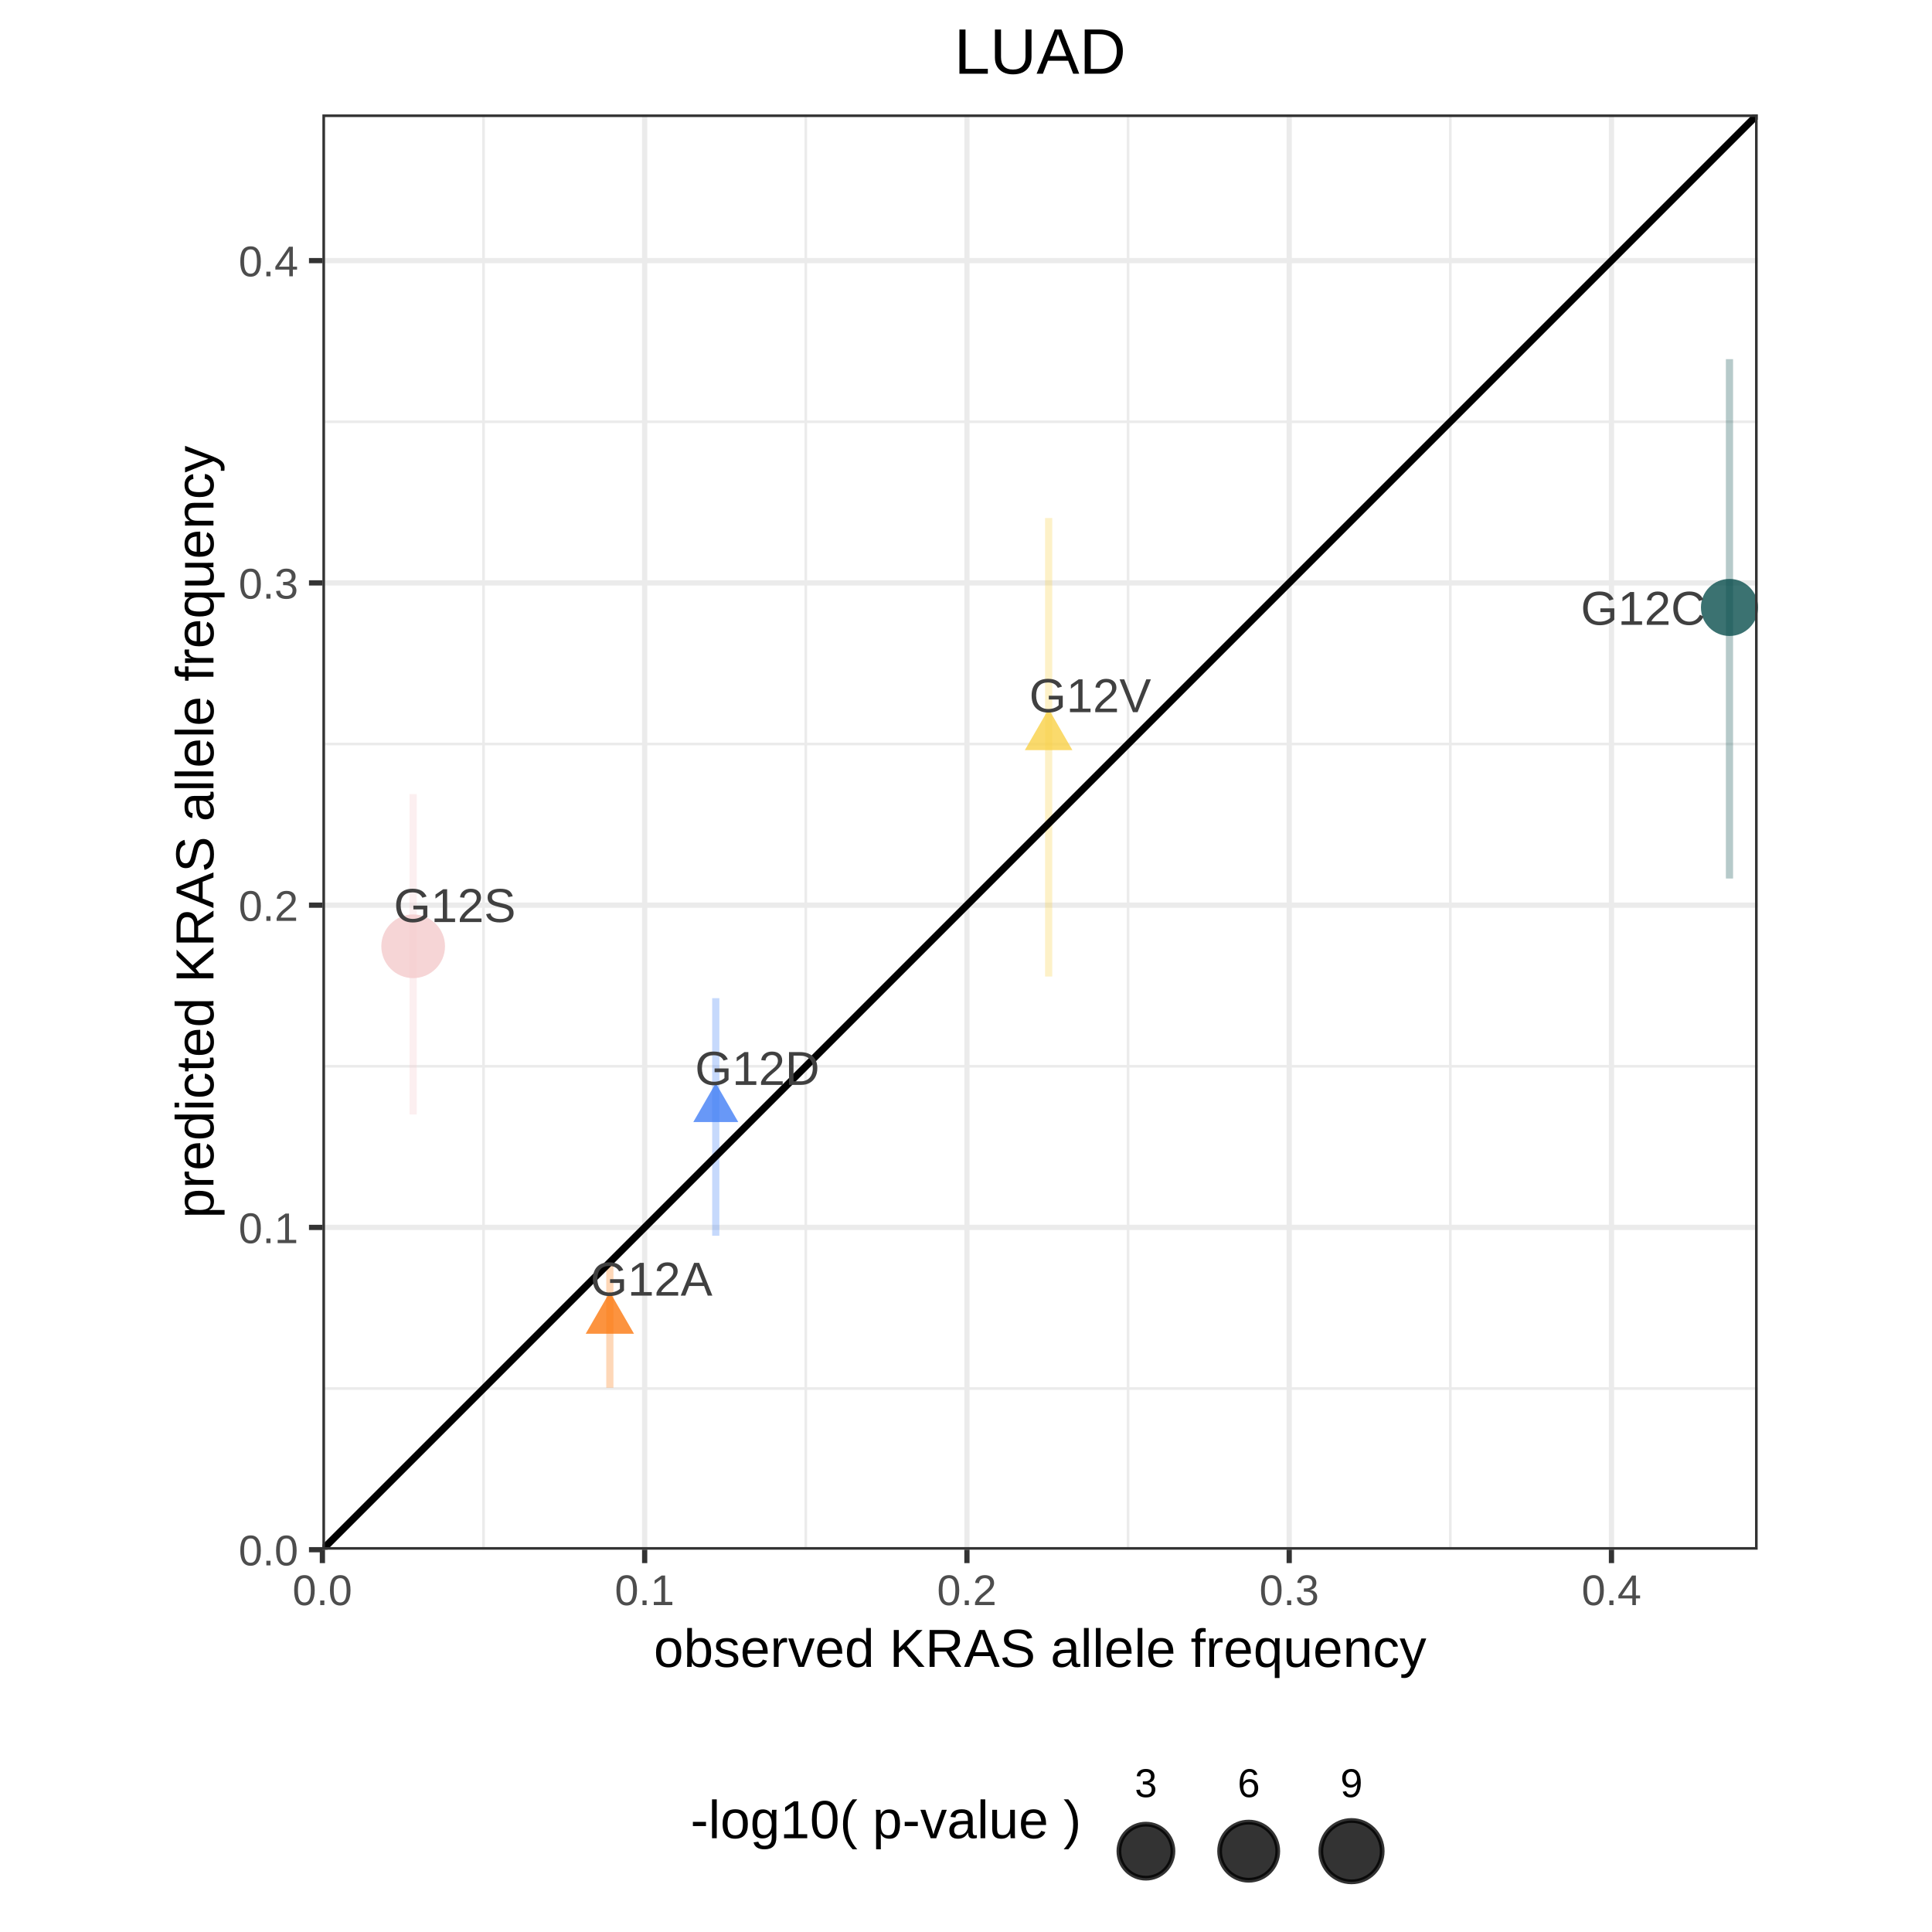
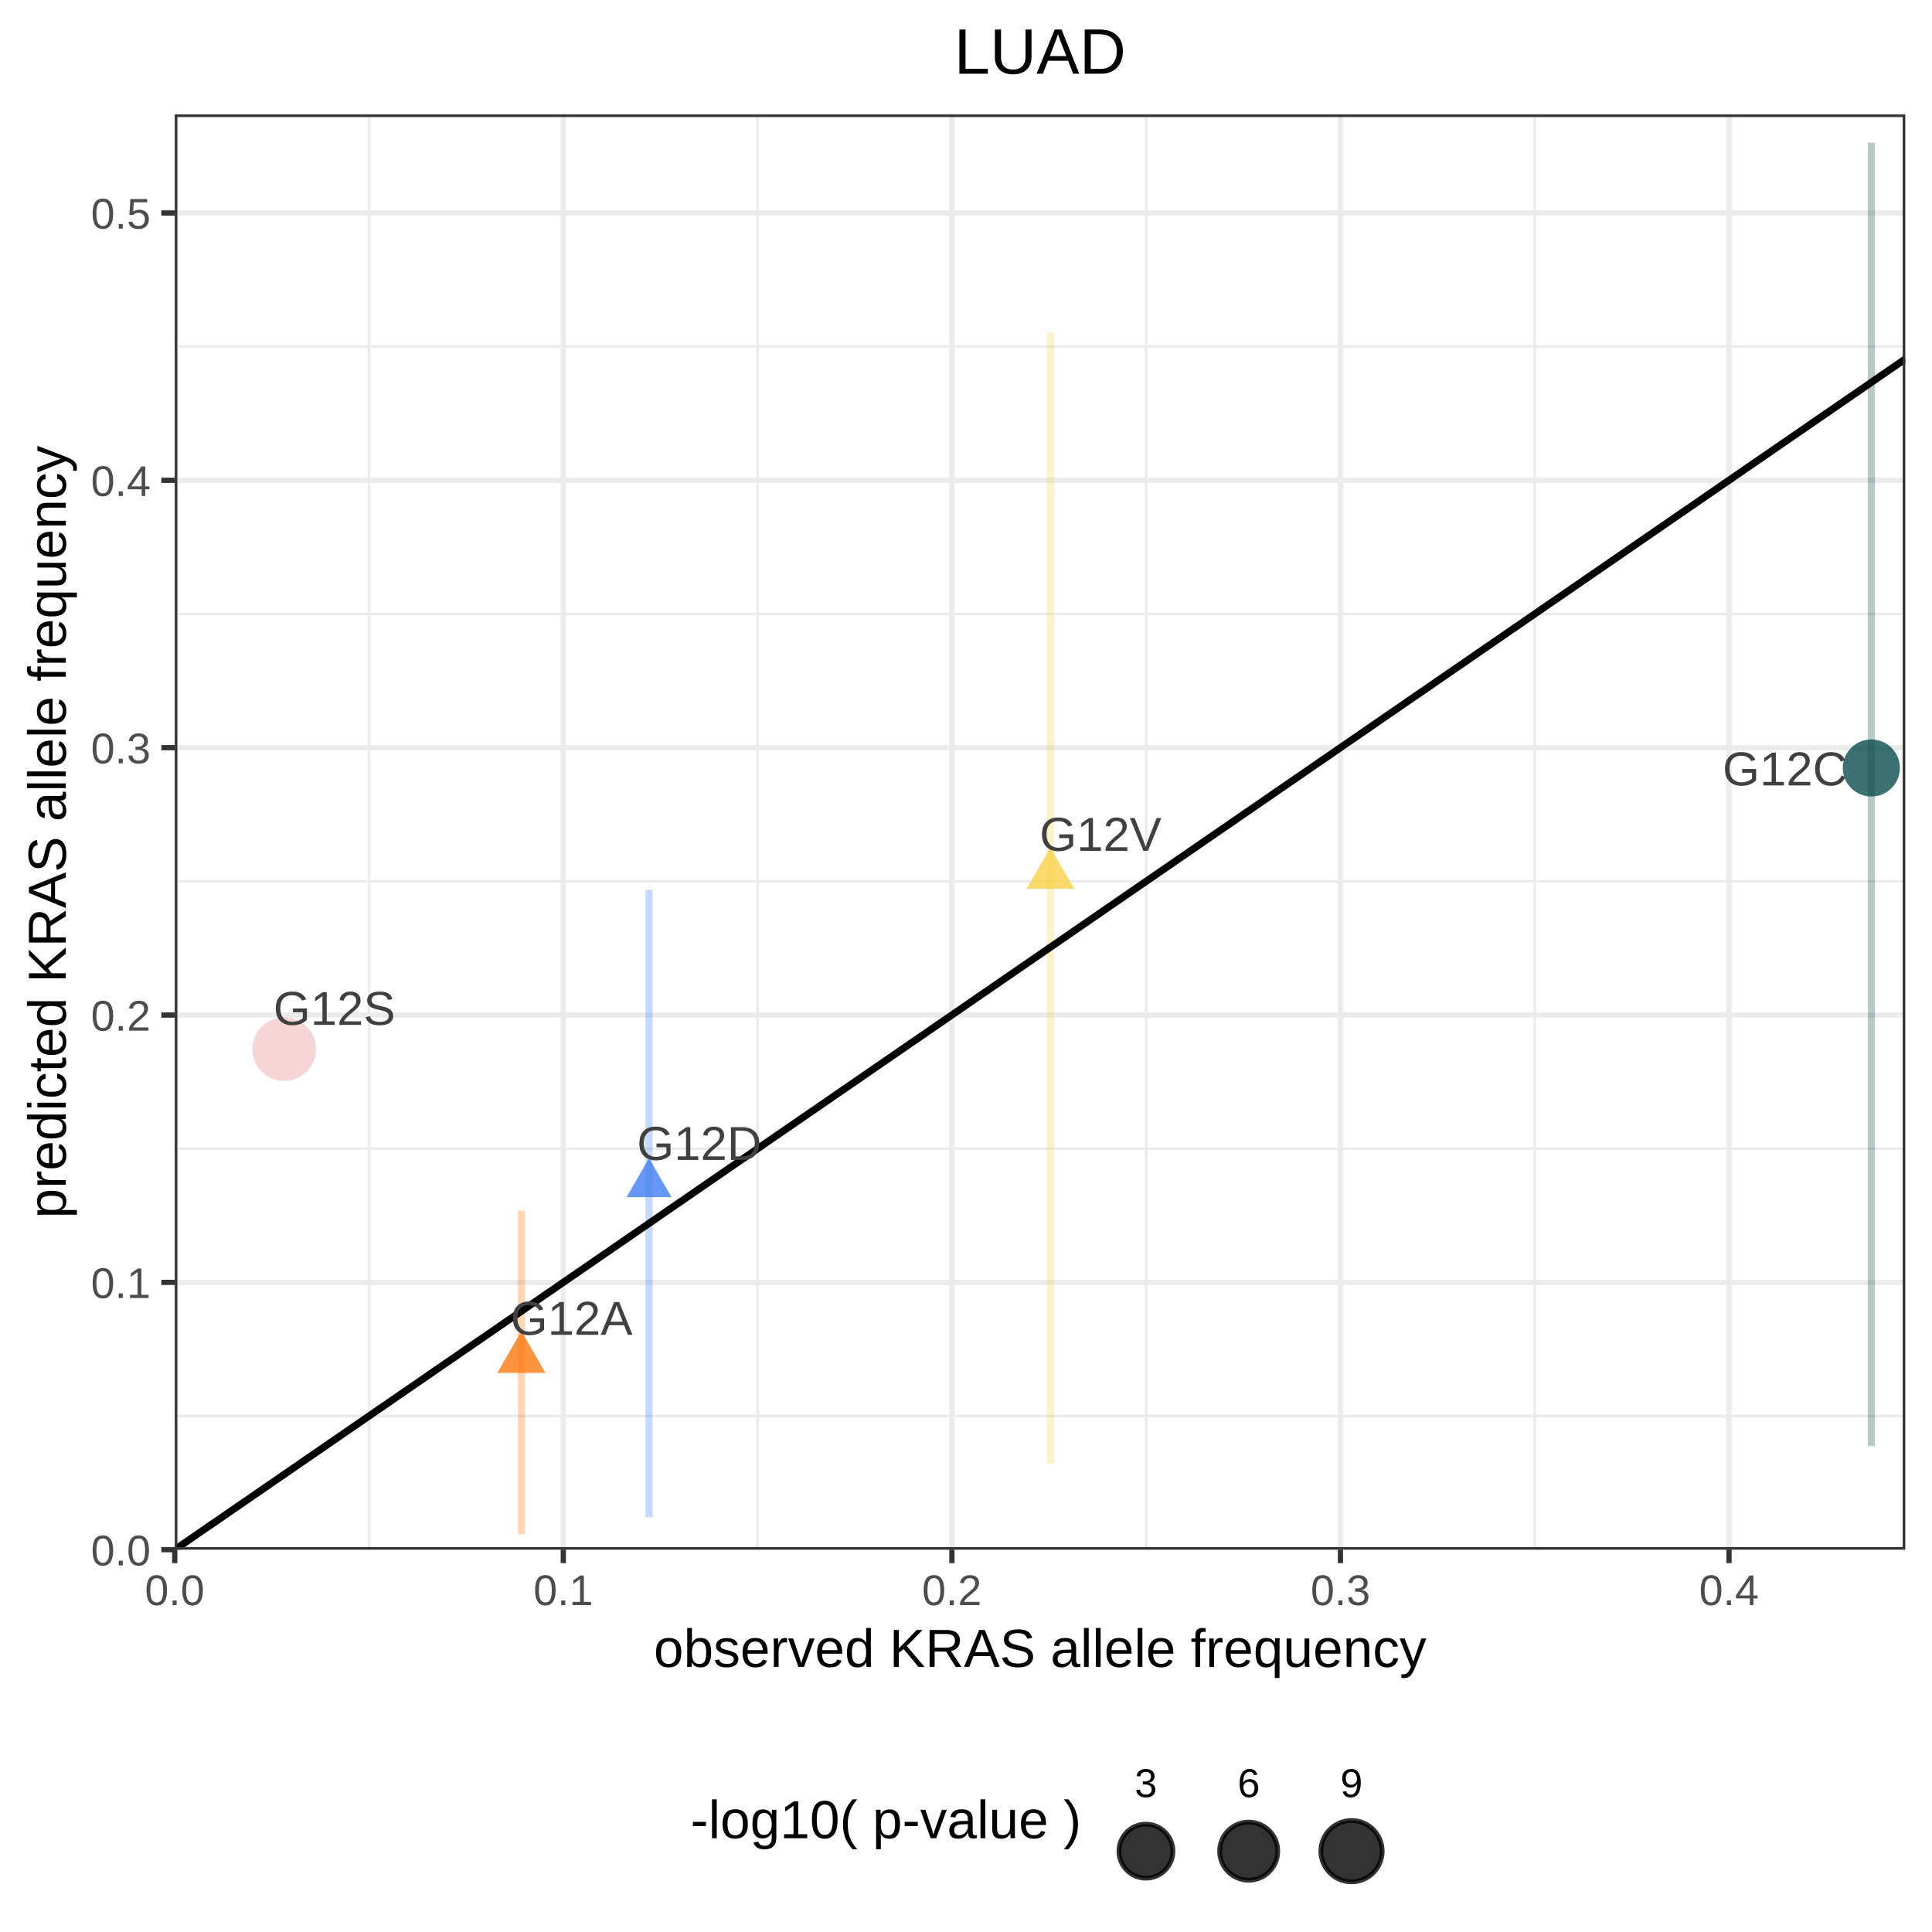
<svg xmlns="http://www.w3.org/2000/svg" viewBox="0 0 288.00 288.00">
  <defs>
    <style type="text/css">
    line, polyline, polygon, path, rect, circle {
      fill: none;
      stroke: #000000;
      stroke-linecap: round;
      stroke-linejoin: round;
      stroke-miterlimit: 10.00;
    }
  </style>
  </defs>
  <rect width="100%" height="100%" style="stroke: none; fill: #FFFFFF;" />
+   <rect x="0.00" y="0.00" width="288.00" height="288.00" style="stroke-width: 0.78; stroke: #FFFFFF; fill: #FFFFFF;" />
  <defs>
-     <clipPath id="cpMjIuMDF8MjY1Ljk5fDI4OC4wMHwwLjAw">
-       <rect x="22.01" y="0.00" width="243.98" height="288.00" />
+     <clipPath id="cpMjYuMDV8Mjg0LjAxfDIzMS4wMXwxNy4wNg==">
+       <rect x="26.05" y="17.06" width="257.97" height="213.95" />
    </clipPath>
  </defs>
-   <rect x="22.01" y="0.00" width="243.98" height="288.00" style="stroke-width: 0.78; stroke: #FFFFFF; fill: #FFFFFF;" clip-path="url(#cpMjIuMDF8MjY1Ljk5fDI4OC4wMHwwLjAw)" />
-   <defs>
-     <clipPath id="cpMC4wMHwyODguMDB8Mjg4LjAwfDAuMDA=">
-       <rect x="0.00" y="0.00" width="288.00" height="288.00" />
-     </clipPath>
-   </defs>
-   <defs>
-     <clipPath id="cpNDguMDZ8MjYyLjAxfDIzMS4wMXwxNy4wNg==">
-       <rect x="48.06" y="17.06" width="213.95" height="213.95" />
-     </clipPath>
-   </defs>
-   <rect x="48.06" y="17.06" width="213.95" height="213.95" style="stroke-width: 0.78; stroke: none; fill: #FFFFFF;" clip-path="url(#cpNDguMDZ8MjYyLjAxfDIzMS4wMXwxNy4wNg==)" />
-   <polyline points="48.06,206.99 262.01,206.99 " style="stroke-width: 0.39; stroke: #EBEBEB; stroke-linecap: butt;" clip-path="url(#cpNDguMDZ8MjYyLjAxfDIzMS4wMXwxNy4wNg==)" />
-   <polyline points="48.06,158.95 262.01,158.95 " style="stroke-width: 0.39; stroke: #EBEBEB; stroke-linecap: butt;" clip-path="url(#cpNDguMDZ8MjYyLjAxfDIzMS4wMXwxNy4wNg==)" />
-   <polyline points="48.06,110.91 262.01,110.91 " style="stroke-width: 0.39; stroke: #EBEBEB; stroke-linecap: butt;" clip-path="url(#cpNDguMDZ8MjYyLjAxfDIzMS4wMXwxNy4wNg==)" />
-   <polyline points="48.06,62.87 262.01,62.87 " style="stroke-width: 0.39; stroke: #EBEBEB; stroke-linecap: butt;" clip-path="url(#cpNDguMDZ8MjYyLjAxfDIzMS4wMXwxNy4wNg==)" />
-   <polyline points="72.08,231.01 72.08,17.06 " style="stroke-width: 0.39; stroke: #EBEBEB; stroke-linecap: butt;" clip-path="url(#cpNDguMDZ8MjYyLjAxfDIzMS4wMXwxNy4wNg==)" />
-   <polyline points="120.12,231.01 120.12,17.06 " style="stroke-width: 0.39; stroke: #EBEBEB; stroke-linecap: butt;" clip-path="url(#cpNDguMDZ8MjYyLjAxfDIzMS4wMXwxNy4wNg==)" />
-   <polyline points="168.16,231.01 168.16,17.06 " style="stroke-width: 0.39; stroke: #EBEBEB; stroke-linecap: butt;" clip-path="url(#cpNDguMDZ8MjYyLjAxfDIzMS4wMXwxNy4wNg==)" />
-   <polyline points="216.20,231.01 216.20,17.06 " style="stroke-width: 0.39; stroke: #EBEBEB; stroke-linecap: butt;" clip-path="url(#cpNDguMDZ8MjYyLjAxfDIzMS4wMXwxNy4wNg==)" />
-   <polyline points="48.06,231.01 262.01,231.01 " style="stroke-width: 0.78; stroke: #EBEBEB; stroke-linecap: butt;" clip-path="url(#cpNDguMDZ8MjYyLjAxfDIzMS4wMXwxNy4wNg==)" />
-   <polyline points="48.06,182.97 262.01,182.97 " style="stroke-width: 0.78; stroke: #EBEBEB; stroke-linecap: butt;" clip-path="url(#cpNDguMDZ8MjYyLjAxfDIzMS4wMXwxNy4wNg==)" />
-   <polyline points="48.06,134.93 262.01,134.93 " style="stroke-width: 0.78; stroke: #EBEBEB; stroke-linecap: butt;" clip-path="url(#cpNDguMDZ8MjYyLjAxfDIzMS4wMXwxNy4wNg==)" />
-   <polyline points="48.06,86.89 262.01,86.89 " style="stroke-width: 0.78; stroke: #EBEBEB; stroke-linecap: butt;" clip-path="url(#cpNDguMDZ8MjYyLjAxfDIzMS4wMXwxNy4wNg==)" />
-   <polyline points="48.06,38.85 262.01,38.85 " style="stroke-width: 0.78; stroke: #EBEBEB; stroke-linecap: butt;" clip-path="url(#cpNDguMDZ8MjYyLjAxfDIzMS4wMXwxNy4wNg==)" />
-   <polyline points="48.06,231.01 48.06,17.06 " style="stroke-width: 0.78; stroke: #EBEBEB; stroke-linecap: butt;" clip-path="url(#cpNDguMDZ8MjYyLjAxfDIzMS4wMXwxNy4wNg==)" />
-   <polyline points="96.10,231.01 96.10,17.06 " style="stroke-width: 0.78; stroke: #EBEBEB; stroke-linecap: butt;" clip-path="url(#cpNDguMDZ8MjYyLjAxfDIzMS4wMXwxNy4wNg==)" />
-   <polyline points="144.14,231.01 144.14,17.06 " style="stroke-width: 0.78; stroke: #EBEBEB; stroke-linecap: butt;" clip-path="url(#cpNDguMDZ8MjYyLjAxfDIzMS4wMXwxNy4wNg==)" />
-   <polyline points="192.18,231.01 192.18,17.06 " style="stroke-width: 0.78; stroke: #EBEBEB; stroke-linecap: butt;" clip-path="url(#cpNDguMDZ8MjYyLjAxfDIzMS4wMXwxNy4wNg==)" />
-   <polyline points="240.22,231.01 240.22,17.06 " style="stroke-width: 0.78; stroke: #EBEBEB; stroke-linecap: butt;" clip-path="url(#cpNDguMDZ8MjYyLjAxfDIzMS4wMXwxNy4wNg==)" />
-   <polygon points="90.91,192.59 94.51,198.82 87.31,198.82 " style="stroke-width: 0.71; stroke: none; fill: #FB7810; fill-opacity: 0.80;" clip-path="url(#cpNDguMDZ8MjYyLjAxfDIzMS4wMXwxNy4wNg==)" />
-   <circle cx="257.81" cy="90.55" r="3.19pt" style="stroke-width: 0.71; stroke: none; fill: #0A4F4E; fill-opacity: 0.80;" clip-path="url(#cpNDguMDZ8MjYyLjAxfDIzMS4wMXwxNy4wNg==)" />
-   <polygon points="106.70,161.46 110.05,167.26 103.35,167.26 " style="stroke-width: 0.71; stroke: none; fill: #427FF5; fill-opacity: 0.80;" clip-path="url(#cpNDguMDZ8MjYyLjAxfDIzMS4wMXwxNy4wNg==)" />
-   <circle cx="61.59" cy="141.06" r="3.56pt" style="stroke-width: 0.71; stroke: none; fill: #F4CACB; fill-opacity: 0.80;" clip-path="url(#cpNDguMDZ8MjYyLjAxfDIzMS4wMXwxNy4wNg==)" />
-   <polygon points="156.32,105.68 159.86,111.82 152.77,111.82 " style="stroke-width: 0.71; stroke: none; fill: #F8D147; fill-opacity: 0.80;" clip-path="url(#cpNDguMDZ8MjYyLjAxfDIzMS4wMXwxNy4wNg==)" />
-   <line x1="90.91" y1="206.87" x2="90.91" y2="188.25" style="stroke-width: 1.07; stroke: #FB7810; stroke-opacity: 0.30; stroke-linecap: butt;" clip-path="url(#cpNDguMDZ8MjYyLjAxfDIzMS4wMXwxNy4wNg==)" />
-   <line x1="257.81" y1="130.96" x2="257.81" y2="53.54" style="stroke-width: 1.07; stroke: #0A4F4E; stroke-opacity: 0.30; stroke-linecap: butt;" clip-path="url(#cpNDguMDZ8MjYyLjAxfDIzMS4wMXwxNy4wNg==)" />
-   <line x1="106.70" y1="184.21" x2="106.70" y2="148.79" style="stroke-width: 1.07; stroke: #427FF5; stroke-opacity: 0.30; stroke-linecap: butt;" clip-path="url(#cpNDguMDZ8MjYyLjAxfDIzMS4wMXwxNy4wNg==)" />
-   <line x1="61.59" y1="166.14" x2="61.59" y2="118.37" style="stroke-width: 1.07; stroke: #F4CACB; stroke-opacity: 0.30; stroke-linecap: butt;" clip-path="url(#cpNDguMDZ8MjYyLjAxfDIzMS4wMXwxNy4wNg==)" />
-   <line x1="156.32" y1="145.57" x2="156.32" y2="77.22" style="stroke-width: 1.07; stroke: #F8D147; stroke-opacity: 0.30; stroke-linecap: butt;" clip-path="url(#cpNDguMDZ8MjYyLjAxfDIzMS4wMXwxNy4wNg==)" />
-   <line x1="48.06" y1="231.01" x2="262.01" y2="17.06" style="stroke-width: 1.07; stroke-linecap: butt;" clip-path="url(#cpNDguMDZ8MjYyLjAxfDIzMS4wMXwxNy4wNg==)" />
-   <g clip-path="url(#cpNDguMDZ8MjYyLjAxfDIzMS4wMXwxNy4wNg==)">
-     <text x="88.02" y="193.14" style="font-size: 7.11px; fill: #404040; font-family: Arial;" textLength="18.18px" lengthAdjust="spacingAndGlyphs">G12A</text>
+   <rect x="26.05" y="17.06" width="257.97" height="213.95" style="stroke-width: 0.78; stroke: none; fill: #FFFFFF;" clip-path="url(#cpMjYuMDV8Mjg0LjAxfDIzMS4wMXwxNy4wNg==)" />
+   <polyline points="26.05,211.09 284.01,211.09 " style="stroke-width: 0.39; stroke: #EBEBEB; stroke-linecap: butt;" clip-path="url(#cpMjYuMDV8Mjg0LjAxfDIzMS4wMXwxNy4wNg==)" />
+   <polyline points="26.05,171.23 284.01,171.23 " style="stroke-width: 0.39; stroke: #EBEBEB; stroke-linecap: butt;" clip-path="url(#cpMjYuMDV8Mjg0LjAxfDIzMS4wMXwxNy4wNg==)" />
+   <polyline points="26.05,131.38 284.01,131.38 " style="stroke-width: 0.39; stroke: #EBEBEB; stroke-linecap: butt;" clip-path="url(#cpMjYuMDV8Mjg0LjAxfDIzMS4wMXwxNy4wNg==)" />
+   <polyline points="26.05,91.53 284.01,91.53 " style="stroke-width: 0.39; stroke: #EBEBEB; stroke-linecap: butt;" clip-path="url(#cpMjYuMDV8Mjg0LjAxfDIzMS4wMXwxNy4wNg==)" />
+   <polyline points="26.05,51.67 284.01,51.67 " style="stroke-width: 0.39; stroke: #EBEBEB; stroke-linecap: butt;" clip-path="url(#cpMjYuMDV8Mjg0LjAxfDIzMS4wMXwxNy4wNg==)" />
+   <polyline points="55.01,231.01 55.01,17.06 " style="stroke-width: 0.39; stroke: #EBEBEB; stroke-linecap: butt;" clip-path="url(#cpMjYuMDV8Mjg0LjAxfDIzMS4wMXwxNy4wNg==)" />
+   <polyline points="112.93,231.01 112.93,17.06 " style="stroke-width: 0.39; stroke: #EBEBEB; stroke-linecap: butt;" clip-path="url(#cpMjYuMDV8Mjg0LjAxfDIzMS4wMXwxNy4wNg==)" />
+   <polyline points="170.86,231.01 170.86,17.06 " style="stroke-width: 0.39; stroke: #EBEBEB; stroke-linecap: butt;" clip-path="url(#cpMjYuMDV8Mjg0LjAxfDIzMS4wMXwxNy4wNg==)" />
+   <polyline points="228.78,231.01 228.78,17.06 " style="stroke-width: 0.39; stroke: #EBEBEB; stroke-linecap: butt;" clip-path="url(#cpMjYuMDV8Mjg0LjAxfDIzMS4wMXwxNy4wNg==)" />
+   <polyline points="26.05,231.01 284.01,231.01 " style="stroke-width: 0.78; stroke: #EBEBEB; stroke-linecap: butt;" clip-path="url(#cpMjYuMDV8Mjg0LjAxfDIzMS4wMXwxNy4wNg==)" />
+   <polyline points="26.05,191.16 284.01,191.16 " style="stroke-width: 0.78; stroke: #EBEBEB; stroke-linecap: butt;" clip-path="url(#cpMjYuMDV8Mjg0LjAxfDIzMS4wMXwxNy4wNg==)" />
+   <polyline points="26.05,151.31 284.01,151.31 " style="stroke-width: 0.78; stroke: #EBEBEB; stroke-linecap: butt;" clip-path="url(#cpMjYuMDV8Mjg0LjAxfDIzMS4wMXwxNy4wNg==)" />
+   <polyline points="26.05,111.45 284.01,111.45 " style="stroke-width: 0.78; stroke: #EBEBEB; stroke-linecap: butt;" clip-path="url(#cpMjYuMDV8Mjg0LjAxfDIzMS4wMXwxNy4wNg==)" />
+   <polyline points="26.05,71.60 284.01,71.60 " style="stroke-width: 0.78; stroke: #EBEBEB; stroke-linecap: butt;" clip-path="url(#cpMjYuMDV8Mjg0LjAxfDIzMS4wMXwxNy4wNg==)" />
+   <polyline points="26.05,31.75 284.01,31.75 " style="stroke-width: 0.78; stroke: #EBEBEB; stroke-linecap: butt;" clip-path="url(#cpMjYuMDV8Mjg0LjAxfDIzMS4wMXwxNy4wNg==)" />
+   <polyline points="26.05,231.01 26.05,17.06 " style="stroke-width: 0.78; stroke: #EBEBEB; stroke-linecap: butt;" clip-path="url(#cpMjYuMDV8Mjg0LjAxfDIzMS4wMXwxNy4wNg==)" />
+   <polyline points="83.97,231.01 83.97,17.06 " style="stroke-width: 0.78; stroke: #EBEBEB; stroke-linecap: butt;" clip-path="url(#cpMjYuMDV8Mjg0LjAxfDIzMS4wMXwxNy4wNg==)" />
+   <polyline points="141.90,231.01 141.90,17.06 " style="stroke-width: 0.78; stroke: #EBEBEB; stroke-linecap: butt;" clip-path="url(#cpMjYuMDV8Mjg0LjAxfDIzMS4wMXwxNy4wNg==)" />
+   <polyline points="199.82,231.01 199.82,17.06 " style="stroke-width: 0.78; stroke: #EBEBEB; stroke-linecap: butt;" clip-path="url(#cpMjYuMDV8Mjg0LjAxfDIzMS4wMXwxNy4wNg==)" />
+   <polyline points="257.74,231.01 257.74,17.06 " style="stroke-width: 0.78; stroke: #EBEBEB; stroke-linecap: butt;" clip-path="url(#cpMjYuMDV8Mjg0LjAxfDIzMS4wMXwxNy4wNg==)" />
+   <polygon points="77.72,198.43 81.31,204.66 74.12,204.66 " style="stroke-width: 0.71; stroke: none; fill: #FB7810; fill-opacity: 0.80;" clip-path="url(#cpMjYuMDV8Mjg0LjAxfDIzMS4wMXwxNy4wNg==)" />
+   <circle cx="278.96" cy="114.48" r="3.19pt" style="stroke-width: 0.71; stroke: none; fill: #0A4F4E; fill-opacity: 0.80;" clip-path="url(#cpMjYuMDV8Mjg0LjAxfDIzMS4wMXwxNy4wNg==)" />
+   <polygon points="96.75,172.65 100.10,178.46 93.40,178.46 " style="stroke-width: 0.71; stroke: none; fill: #427FF5; fill-opacity: 0.80;" clip-path="url(#cpMjYuMDV8Mjg0LjAxfDIzMS4wMXwxNy4wNg==)" />
+   <circle cx="42.36" cy="156.39" r="3.56pt" style="stroke-width: 0.71; stroke: none; fill: #F4CACB; fill-opacity: 0.80;" clip-path="url(#cpMjYuMDV8Mjg0LjAxfDIzMS4wMXwxNy4wNg==)" />
+   <polygon points="156.58,126.34 160.13,132.48 153.04,132.48 " style="stroke-width: 0.71; stroke: none; fill: #F8D147; fill-opacity: 0.80;" clip-path="url(#cpMjYuMDV8Mjg0LjAxfDIzMS4wMXwxNy4wNg==)" />
+   <line x1="77.72" y1="228.70" x2="77.72" y2="180.45" style="stroke-width: 1.07; stroke: #FB7810; stroke-opacity: 0.30; stroke-linecap: butt;" clip-path="url(#cpMjYuMDV8Mjg0LjAxfDIzMS4wMXwxNy4wNg==)" />
+   <line x1="278.96" y1="215.57" x2="278.96" y2="21.26" style="stroke-width: 1.07; stroke: #0A4F4E; stroke-opacity: 0.30; stroke-linecap: butt;" clip-path="url(#cpMjYuMDV8Mjg0LjAxfDIzMS4wMXwxNy4wNg==)" />
+   <line x1="96.75" y1="226.16" x2="96.75" y2="132.63" style="stroke-width: 1.07; stroke: #427FF5; stroke-opacity: 0.30; stroke-linecap: butt;" clip-path="url(#cpMjYuMDV8Mjg0LjAxfDIzMS4wMXwxNy4wNg==)" />
+   <line x1="156.58" y1="218.17" x2="156.58" y2="49.58" style="stroke-width: 1.07; stroke: #F8D147; stroke-opacity: 0.30; stroke-linecap: butt;" clip-path="url(#cpMjYuMDV8Mjg0LjAxfDIzMS4wMXwxNy4wNg==)" />
+   <line x1="26.05" y1="231.01" x2="284.01" y2="53.52" style="stroke-width: 1.07; stroke-linecap: butt;" clip-path="url(#cpMjYuMDV8Mjg0LjAxfDIzMS4wMXwxNy4wNg==)" />
+   <g clip-path="url(#cpMjYuMDV8Mjg0LjAxfDIzMS4wMXwxNy4wNg==)">
+     <text x="76.10" y="198.98" style="font-size: 7.11px; fill: #404040; font-family: Arial;" textLength="18.18px" lengthAdjust="spacingAndGlyphs">G12A</text>
  </g>
-   <g clip-path="url(#cpNDguMDZ8MjYyLjAxfDIzMS4wMXwxNy4wNg==)">
-     <text x="235.64" y="93.14" style="font-size: 7.11px; fill: #404040; font-family: Arial;" textLength="18.57px" lengthAdjust="spacingAndGlyphs">G12C</text>
+   <g clip-path="url(#cpMjYuMDV8Mjg0LjAxfDIzMS4wMXwxNy4wNg==)">
+     <text x="256.78" y="117.08" style="font-size: 7.11px; fill: #404040; font-family: Arial;" textLength="18.57px" lengthAdjust="spacingAndGlyphs">G12C</text>
  </g>
-   <g clip-path="url(#cpNDguMDZ8MjYyLjAxfDIzMS4wMXwxNy4wNg==)">
-     <text x="103.60" y="161.72" style="font-size: 7.11px; fill: #404040; font-family: Arial;" textLength="18.57px" lengthAdjust="spacingAndGlyphs">G12D</text>
+   <g clip-path="url(#cpMjYuMDV8Mjg0LjAxfDIzMS4wMXwxNy4wNg==)">
+     <text x="94.95" y="172.91" style="font-size: 7.11px; fill: #404040; font-family: Arial;" textLength="18.57px" lengthAdjust="spacingAndGlyphs">G12D</text>
  </g>
-   <g clip-path="url(#cpNDguMDZ8MjYyLjAxfDIzMS4wMXwxNy4wNg==)">
-     <text x="58.70" y="137.45" style="font-size: 7.11px; fill: #404040; font-family: Arial;" textLength="18.18px" lengthAdjust="spacingAndGlyphs">G12S</text>
+   <g clip-path="url(#cpMjYuMDV8Mjg0LjAxfDIzMS4wMXwxNy4wNg==)">
+     <text x="40.75" y="152.78" style="font-size: 7.11px; fill: #404040; font-family: Arial;" textLength="18.18px" lengthAdjust="spacingAndGlyphs">G12S</text>
  </g>
-   <g clip-path="url(#cpNDguMDZ8MjYyLjAxfDIzMS4wMXwxNy4wNg==)">
-     <text x="153.42" y="106.16" style="font-size: 7.11px; fill: #404040; font-family: Arial;" textLength="18.18px" lengthAdjust="spacingAndGlyphs">G12V</text>
+   <g clip-path="url(#cpMjYuMDV8Mjg0LjAxfDIzMS4wMXwxNy4wNg==)">
+     <text x="154.97" y="126.83" style="font-size: 7.11px; fill: #404040; font-family: Arial;" textLength="18.18px" lengthAdjust="spacingAndGlyphs">G12V</text>
  </g>
-   <rect x="48.06" y="17.06" width="213.95" height="213.95" style="stroke-width: 0.78; stroke: #333333;" clip-path="url(#cpNDguMDZ8MjYyLjAxfDIzMS4wMXwxNy4wNg==)" />
+   <rect x="26.05" y="17.06" width="257.97" height="213.95" style="stroke-width: 0.78; stroke: #333333;" clip-path="url(#cpMjYuMDV8Mjg0LjAxfDIzMS4wMXwxNy4wNg==)" />
  <defs>
    <clipPath id="cpMC4wMHwyODguMDB8Mjg4LjAwfDAuMDA=">
      <rect x="0.00" y="0.00" width="288.00" height="288.00" />
    </clipPath>
  </defs>
  <g clip-path="url(#cpMC4wMHwyODguMDB8Mjg4LjAwfDAuMDA=)">
-     <text x="35.57" y="233.35" style="font-size: 6.40px; fill: #4D4D4D; font-family: Arial;" textLength="8.90px" lengthAdjust="spacingAndGlyphs">0.0</text>
+     <text x="13.56" y="233.35" style="font-size: 6.40px; fill: #4D4D4D; font-family: Arial;" textLength="8.90px" lengthAdjust="spacingAndGlyphs">0.0</text>
  </g>
  <g clip-path="url(#cpMC4wMHwyODguMDB8Mjg4LjAwfDAuMDA=)">
-     <text x="35.57" y="185.31" style="font-size: 6.40px; fill: #4D4D4D; font-family: Arial;" textLength="8.90px" lengthAdjust="spacingAndGlyphs">0.1</text>
+     <text x="13.56" y="193.50" style="font-size: 6.40px; fill: #4D4D4D; font-family: Arial;" textLength="8.90px" lengthAdjust="spacingAndGlyphs">0.1</text>
  </g>
  <g clip-path="url(#cpMC4wMHwyODguMDB8Mjg4LjAwfDAuMDA=)">
-     <text x="35.57" y="137.27" style="font-size: 6.40px; fill: #4D4D4D; font-family: Arial;" textLength="8.90px" lengthAdjust="spacingAndGlyphs">0.2</text>
+     <text x="13.56" y="153.64" style="font-size: 6.40px; fill: #4D4D4D; font-family: Arial;" textLength="8.90px" lengthAdjust="spacingAndGlyphs">0.2</text>
  </g>
  <g clip-path="url(#cpMC4wMHwyODguMDB8Mjg4LjAwfDAuMDA=)">
-     <text x="35.57" y="89.23" style="font-size: 6.40px; fill: #4D4D4D; font-family: Arial;" textLength="8.90px" lengthAdjust="spacingAndGlyphs">0.3</text>
+     <text x="13.56" y="113.79" style="font-size: 6.40px; fill: #4D4D4D; font-family: Arial;" textLength="8.90px" lengthAdjust="spacingAndGlyphs">0.3</text>
  </g>
  <g clip-path="url(#cpMC4wMHwyODguMDB8Mjg4LjAwfDAuMDA=)">
-     <text x="35.57" y="41.19" style="font-size: 6.40px; fill: #4D4D4D; font-family: Arial;" textLength="8.90px" lengthAdjust="spacingAndGlyphs">0.4</text>
-   </g>
-   <polyline points="46.06,231.01 48.06,231.01 " style="stroke-width: 0.78; stroke: #333333; stroke-linecap: butt;" clip-path="url(#cpMC4wMHwyODguMDB8Mjg4LjAwfDAuMDA=)" />
-   <polyline points="46.06,182.97 48.06,182.97 " style="stroke-width: 0.78; stroke: #333333; stroke-linecap: butt;" clip-path="url(#cpMC4wMHwyODguMDB8Mjg4LjAwfDAuMDA=)" />
-   <polyline points="46.06,134.93 48.06,134.93 " style="stroke-width: 0.78; stroke: #333333; stroke-linecap: butt;" clip-path="url(#cpMC4wMHwyODguMDB8Mjg4LjAwfDAuMDA=)" />
-   <polyline points="46.06,86.89 48.06,86.89 " style="stroke-width: 0.78; stroke: #333333; stroke-linecap: butt;" clip-path="url(#cpMC4wMHwyODguMDB8Mjg4LjAwfDAuMDA=)" />
-   <polyline points="46.06,38.85 48.06,38.85 " style="stroke-width: 0.78; stroke: #333333; stroke-linecap: butt;" clip-path="url(#cpMC4wMHwyODguMDB8Mjg4LjAwfDAuMDA=)" />
-   <polyline points="48.06,233.01 48.06,231.01 " style="stroke-width: 0.78; stroke: #333333; stroke-linecap: butt;" clip-path="url(#cpMC4wMHwyODguMDB8Mjg4LjAwfDAuMDA=)" />
-   <polyline points="96.10,233.01 96.10,231.01 " style="stroke-width: 0.78; stroke: #333333; stroke-linecap: butt;" clip-path="url(#cpMC4wMHwyODguMDB8Mjg4LjAwfDAuMDA=)" />
-   <polyline points="144.14,233.01 144.14,231.01 " style="stroke-width: 0.78; stroke: #333333; stroke-linecap: butt;" clip-path="url(#cpMC4wMHwyODguMDB8Mjg4LjAwfDAuMDA=)" />
-   <polyline points="192.18,233.01 192.18,231.01 " style="stroke-width: 0.78; stroke: #333333; stroke-linecap: butt;" clip-path="url(#cpMC4wMHwyODguMDB8Mjg4LjAwfDAuMDA=)" />
-   <polyline points="240.22,233.01 240.22,231.01 " style="stroke-width: 0.78; stroke: #333333; stroke-linecap: butt;" clip-path="url(#cpMC4wMHwyODguMDB8Mjg4LjAwfDAuMDA=)" />
-   <g clip-path="url(#cpMC4wMHwyODguMDB8Mjg4LjAwfDAuMDA=)">
-     <text x="43.60" y="239.27" style="font-size: 6.40px; fill: #4D4D4D; font-family: Arial;" textLength="8.90px" lengthAdjust="spacingAndGlyphs">0.0</text>
+     <text x="13.56" y="73.94" style="font-size: 6.40px; fill: #4D4D4D; font-family: Arial;" textLength="8.90px" lengthAdjust="spacingAndGlyphs">0.4</text>
  </g>
  <g clip-path="url(#cpMC4wMHwyODguMDB8Mjg4LjAwfDAuMDA=)">
-     <text x="91.64" y="239.27" style="font-size: 6.40px; fill: #4D4D4D; font-family: Arial;" textLength="8.90px" lengthAdjust="spacingAndGlyphs">0.1</text>
+     <text x="13.56" y="34.08" style="font-size: 6.40px; fill: #4D4D4D; font-family: Arial;" textLength="8.90px" lengthAdjust="spacingAndGlyphs">0.5</text>
+   </g>
+   <polyline points="24.05,231.01 26.05,231.01 " style="stroke-width: 0.78; stroke: #333333; stroke-linecap: butt;" clip-path="url(#cpMC4wMHwyODguMDB8Mjg4LjAwfDAuMDA=)" />
+   <polyline points="24.05,191.16 26.05,191.16 " style="stroke-width: 0.78; stroke: #333333; stroke-linecap: butt;" clip-path="url(#cpMC4wMHwyODguMDB8Mjg4LjAwfDAuMDA=)" />
+   <polyline points="24.05,151.31 26.05,151.31 " style="stroke-width: 0.78; stroke: #333333; stroke-linecap: butt;" clip-path="url(#cpMC4wMHwyODguMDB8Mjg4LjAwfDAuMDA=)" />
+   <polyline points="24.05,111.45 26.05,111.45 " style="stroke-width: 0.78; stroke: #333333; stroke-linecap: butt;" clip-path="url(#cpMC4wMHwyODguMDB8Mjg4LjAwfDAuMDA=)" />
+   <polyline points="24.05,71.60 26.05,71.60 " style="stroke-width: 0.78; stroke: #333333; stroke-linecap: butt;" clip-path="url(#cpMC4wMHwyODguMDB8Mjg4LjAwfDAuMDA=)" />
+   <polyline points="24.05,31.75 26.05,31.75 " style="stroke-width: 0.78; stroke: #333333; stroke-linecap: butt;" clip-path="url(#cpMC4wMHwyODguMDB8Mjg4LjAwfDAuMDA=)" />
+   <polyline points="26.05,233.01 26.05,231.01 " style="stroke-width: 0.78; stroke: #333333; stroke-linecap: butt;" clip-path="url(#cpMC4wMHwyODguMDB8Mjg4LjAwfDAuMDA=)" />
+   <polyline points="83.97,233.01 83.97,231.01 " style="stroke-width: 0.78; stroke: #333333; stroke-linecap: butt;" clip-path="url(#cpMC4wMHwyODguMDB8Mjg4LjAwfDAuMDA=)" />
+   <polyline points="141.90,233.01 141.90,231.01 " style="stroke-width: 0.78; stroke: #333333; stroke-linecap: butt;" clip-path="url(#cpMC4wMHwyODguMDB8Mjg4LjAwfDAuMDA=)" />
+   <polyline points="199.82,233.01 199.82,231.01 " style="stroke-width: 0.78; stroke: #333333; stroke-linecap: butt;" clip-path="url(#cpMC4wMHwyODguMDB8Mjg4LjAwfDAuMDA=)" />
+   <polyline points="257.74,233.01 257.74,231.01 " style="stroke-width: 0.78; stroke: #333333; stroke-linecap: butt;" clip-path="url(#cpMC4wMHwyODguMDB8Mjg4LjAwfDAuMDA=)" />
+   <g clip-path="url(#cpMC4wMHwyODguMDB8Mjg4LjAwfDAuMDA=)">
+     <text x="21.59" y="239.27" style="font-size: 6.40px; fill: #4D4D4D; font-family: Arial;" textLength="8.90px" lengthAdjust="spacingAndGlyphs">0.0</text>
  </g>
  <g clip-path="url(#cpMC4wMHwyODguMDB8Mjg4LjAwfDAuMDA=)">
-     <text x="139.68" y="239.27" style="font-size: 6.40px; fill: #4D4D4D; font-family: Arial;" textLength="8.90px" lengthAdjust="spacingAndGlyphs">0.2</text>
+     <text x="79.52" y="239.27" style="font-size: 6.40px; fill: #4D4D4D; font-family: Arial;" textLength="8.90px" lengthAdjust="spacingAndGlyphs">0.1</text>
  </g>
  <g clip-path="url(#cpMC4wMHwyODguMDB8Mjg4LjAwfDAuMDA=)">
-     <text x="187.73" y="239.27" style="font-size: 6.40px; fill: #4D4D4D; font-family: Arial;" textLength="8.90px" lengthAdjust="spacingAndGlyphs">0.3</text>
+     <text x="137.44" y="239.27" style="font-size: 6.40px; fill: #4D4D4D; font-family: Arial;" textLength="8.90px" lengthAdjust="spacingAndGlyphs">0.2</text>
  </g>
  <g clip-path="url(#cpMC4wMHwyODguMDB8Mjg4LjAwfDAuMDA=)">
-     <text x="235.77" y="239.27" style="font-size: 6.40px; fill: #4D4D4D; font-family: Arial;" textLength="8.90px" lengthAdjust="spacingAndGlyphs">0.4</text>
+     <text x="195.37" y="239.27" style="font-size: 6.40px; fill: #4D4D4D; font-family: Arial;" textLength="8.90px" lengthAdjust="spacingAndGlyphs">0.3</text>
+   </g>
+   <g clip-path="url(#cpMC4wMHwyODguMDB8Mjg4LjAwfDAuMDA=)">
+     <text x="253.29" y="239.27" style="font-size: 6.40px; fill: #4D4D4D; font-family: Arial;" textLength="8.90px" lengthAdjust="spacingAndGlyphs">0.4</text>
  </g>
  <g clip-path="url(#cpMC4wMHwyODguMDB8Mjg4LjAwfDAuMDA=)">
    <text x="97.45" y="248.48" style="font-size: 8.00px; font-family: Arial;" textLength="115.16px" lengthAdjust="spacingAndGlyphs">observed KRAS allele frequency</text>
  </g>
  <g clip-path="url(#cpMC4wMHwyODguMDB8Mjg4LjAwfDAuMDA=)">
-     <text transform="translate(31.82,181.62) rotate(-90)" style="font-size: 8.00px; font-family: Arial;" textLength="115.16px" lengthAdjust="spacingAndGlyphs">predicted KRAS allele frequency</text>
+     <text transform="translate(9.81,181.62) rotate(-90)" style="font-size: 8.00px; font-family: Arial;" textLength="115.16px" lengthAdjust="spacingAndGlyphs">predicted KRAS allele frequency</text>
  </g>
  <rect x="98.94" y="258.20" width="112.18" height="25.81" style="stroke-width: 0.78; stroke: none; fill: #FFFFFF;" clip-path="url(#cpMC4wMHwyODguMDB8Mjg4LjAwfDAuMDA=)" />
  <g clip-path="url(#cpMC4wMHwyODguMDB8Mjg4LjAwfDAuMDA=)">
    <text x="102.93" y="274.02" style="font-size: 8.00px; font-family: Arial;" textLength="58.24px" lengthAdjust="spacingAndGlyphs">-log10( p-value )</text>
  </g>
  <rect x="165.15" y="271.86" width="11.34" height="8.17" style="stroke-width: 0.78; stroke: none; fill: #FFFFFF;" clip-path="url(#cpMC4wMHwyODguMDB8Mjg4LjAwfDAuMDA=)" />
  <circle cx="170.82" cy="275.95" r="3.02pt" style="stroke-width: 0.71; stroke: #000000; stroke-opacity: 0.80; fill: #000000; fill-opacity: 0.80;" clip-path="url(#cpMC4wMHwyODguMDB8Mjg4LjAwfDAuMDA=)" />
  <rect x="180.47" y="271.86" width="11.34" height="8.17" style="stroke-width: 0.78; stroke: none; fill: #FFFFFF;" clip-path="url(#cpMC4wMHwyODguMDB8Mjg4LjAwfDAuMDA=)" />
  <circle cx="186.14" cy="275.95" r="3.25pt" style="stroke-width: 0.71; stroke: #000000; stroke-opacity: 0.80; fill: #000000; fill-opacity: 0.80;" clip-path="url(#cpMC4wMHwyODguMDB8Mjg4LjAwfDAuMDA=)" />
  <rect x="195.80" y="271.86" width="11.34" height="8.17" style="stroke-width: 0.78; stroke: none; fill: #FFFFFF;" clip-path="url(#cpMC4wMHwyODguMDB8Mjg4LjAwfDAuMDA=)" />
  <circle cx="201.47" cy="275.95" r="3.43pt" style="stroke-width: 0.71; stroke: #000000; stroke-opacity: 0.80; fill: #000000; fill-opacity: 0.80;" clip-path="url(#cpMC4wMHwyODguMDB8Mjg4LjAwfDAuMDA=)" />
  <g clip-path="url(#cpMC4wMHwyODguMDB8Mjg4LjAwfDAuMDA=)">
    <text x="169.15" y="267.88" style="font-size: 6.00px; font-family: Arial;" textLength="3.34px" lengthAdjust="spacingAndGlyphs">3</text>
  </g>
  <g clip-path="url(#cpMC4wMHwyODguMDB8Mjg4LjAwfDAuMDA=)">
    <text x="184.48" y="267.88" style="font-size: 6.00px; font-family: Arial;" textLength="3.34px" lengthAdjust="spacingAndGlyphs">6</text>
  </g>
  <g clip-path="url(#cpMC4wMHwyODguMDB8Mjg4LjAwfDAuMDA=)">
    <text x="199.80" y="267.88" style="font-size: 6.00px; font-family: Arial;" textLength="3.34px" lengthAdjust="spacingAndGlyphs">9</text>
  </g>
  <g clip-path="url(#cpMC4wMHwyODguMDB8Mjg4LjAwfDAuMDA=)">
    <text x="142.24" y="10.99" style="font-size: 9.60px; font-family: Arial;" textLength="25.59px" lengthAdjust="spacingAndGlyphs">LUAD</text>
  </g>
</svg>
